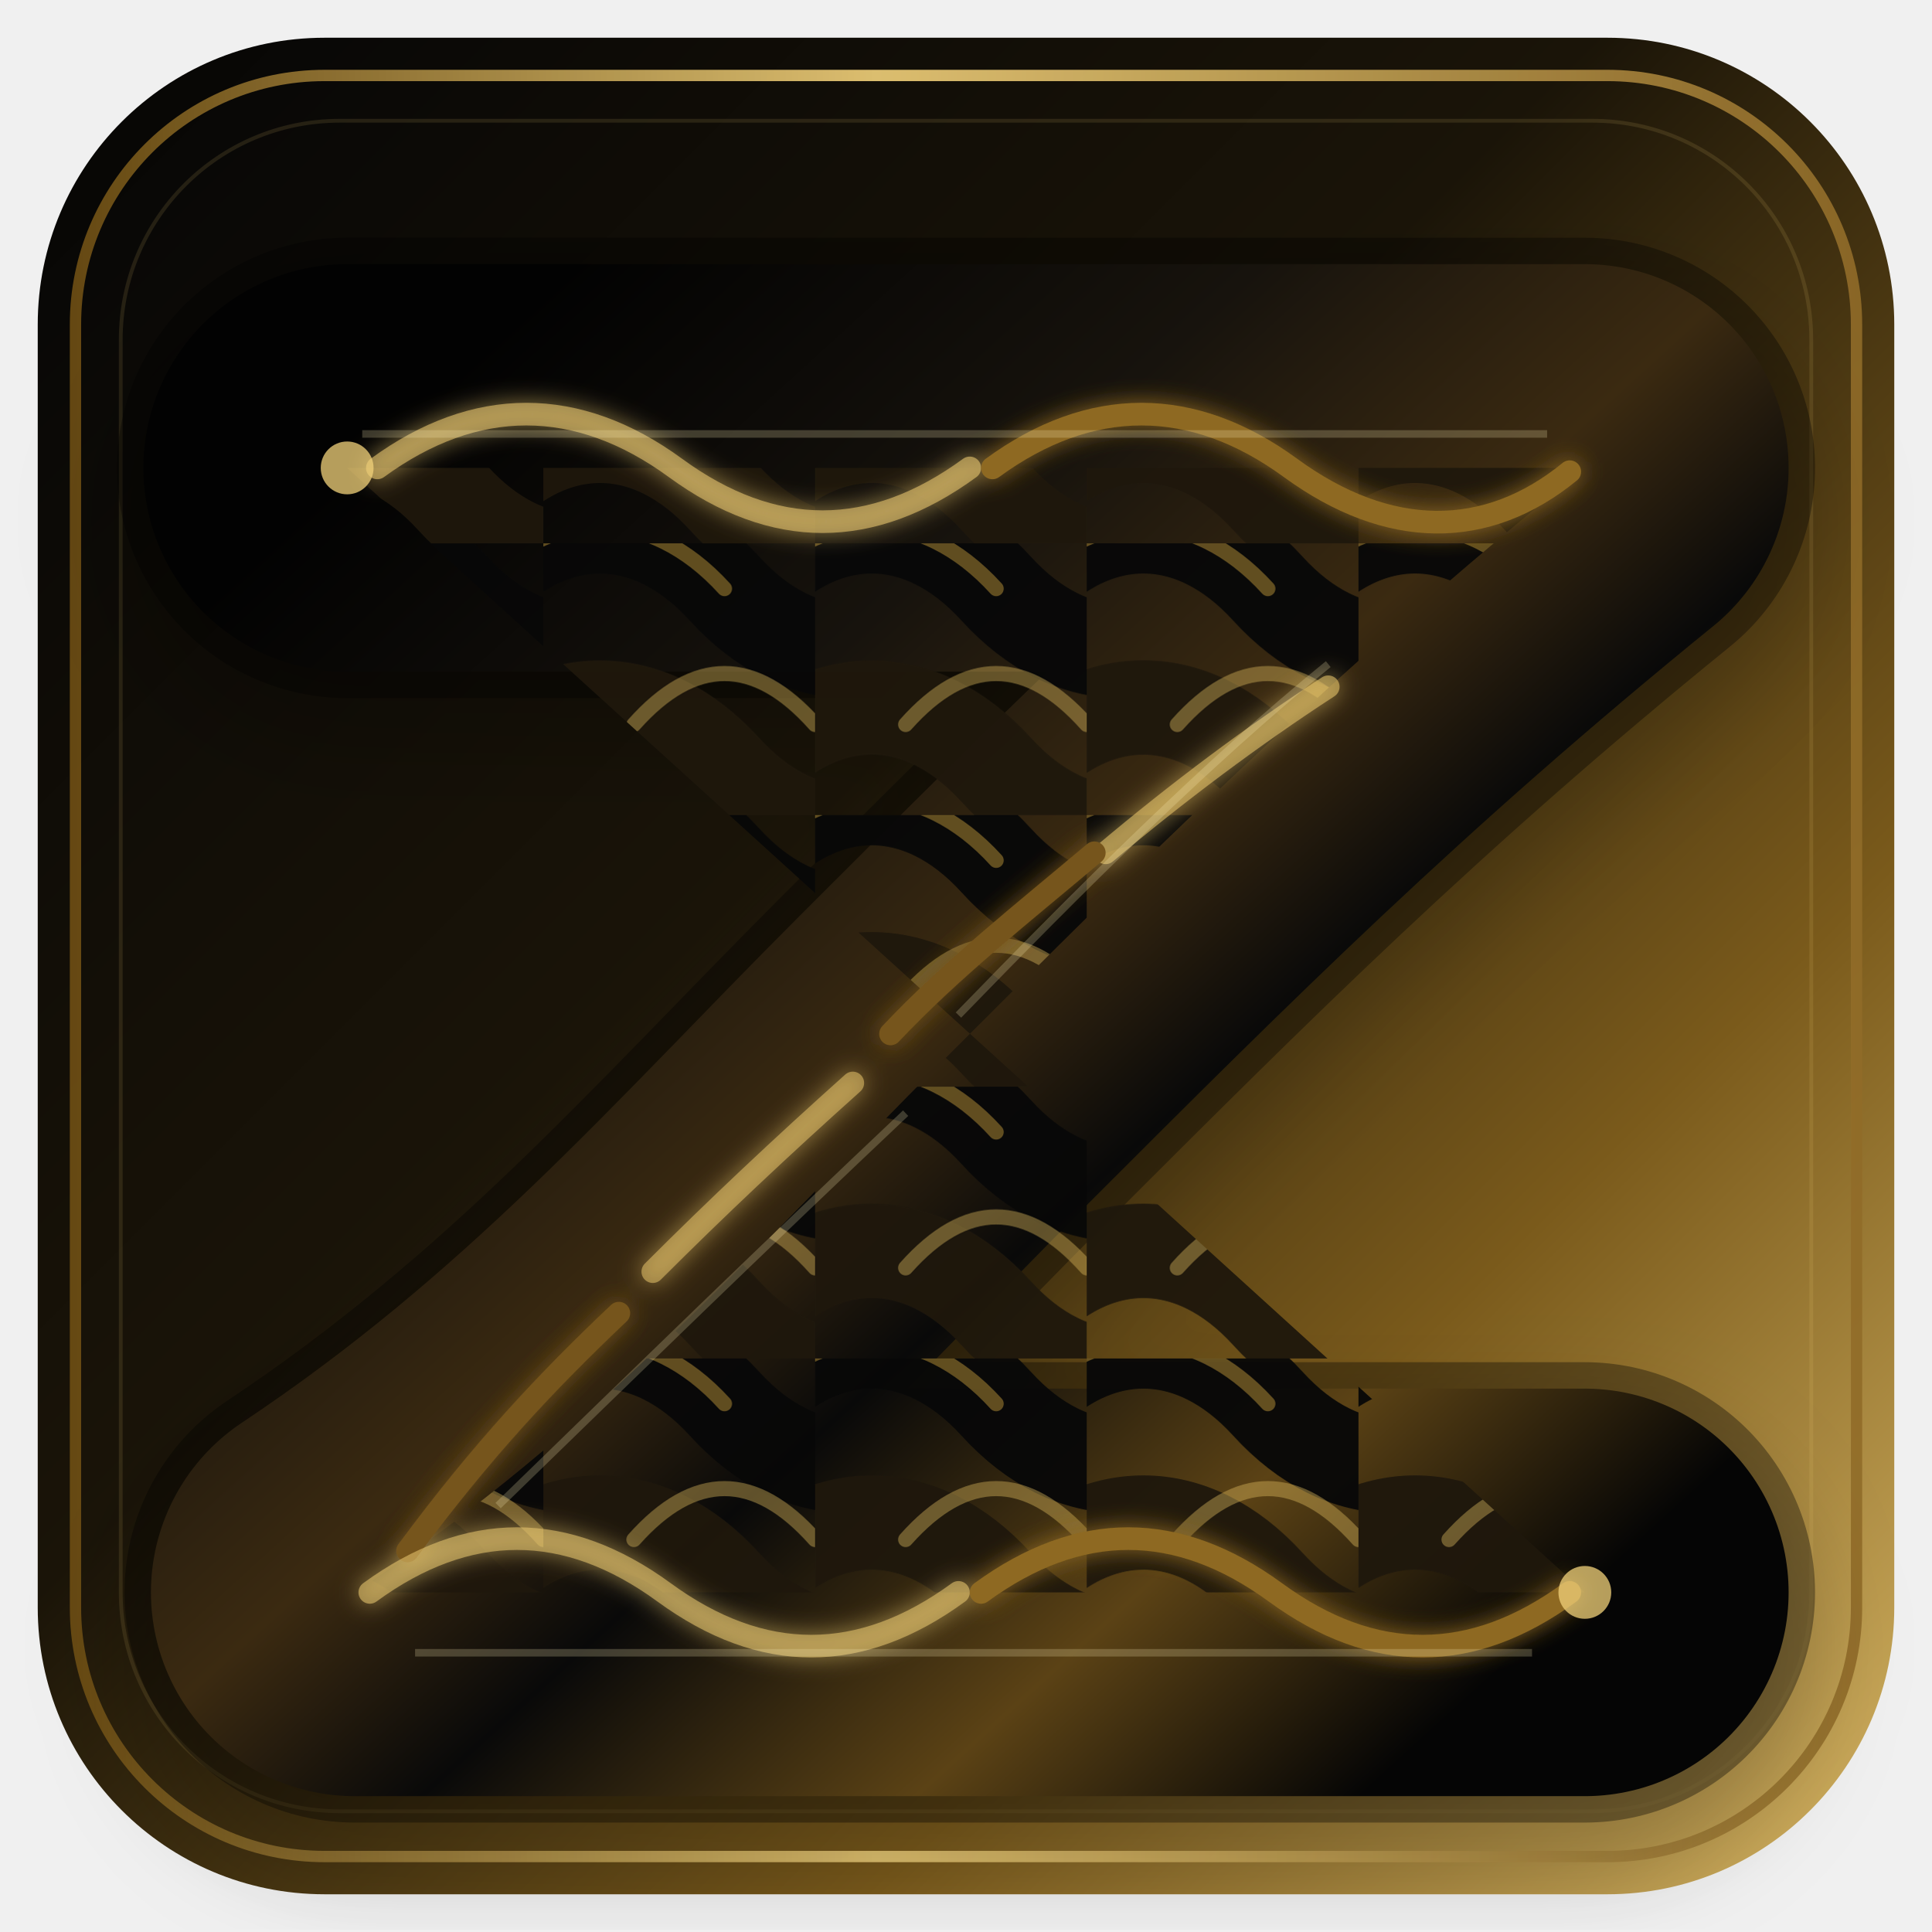
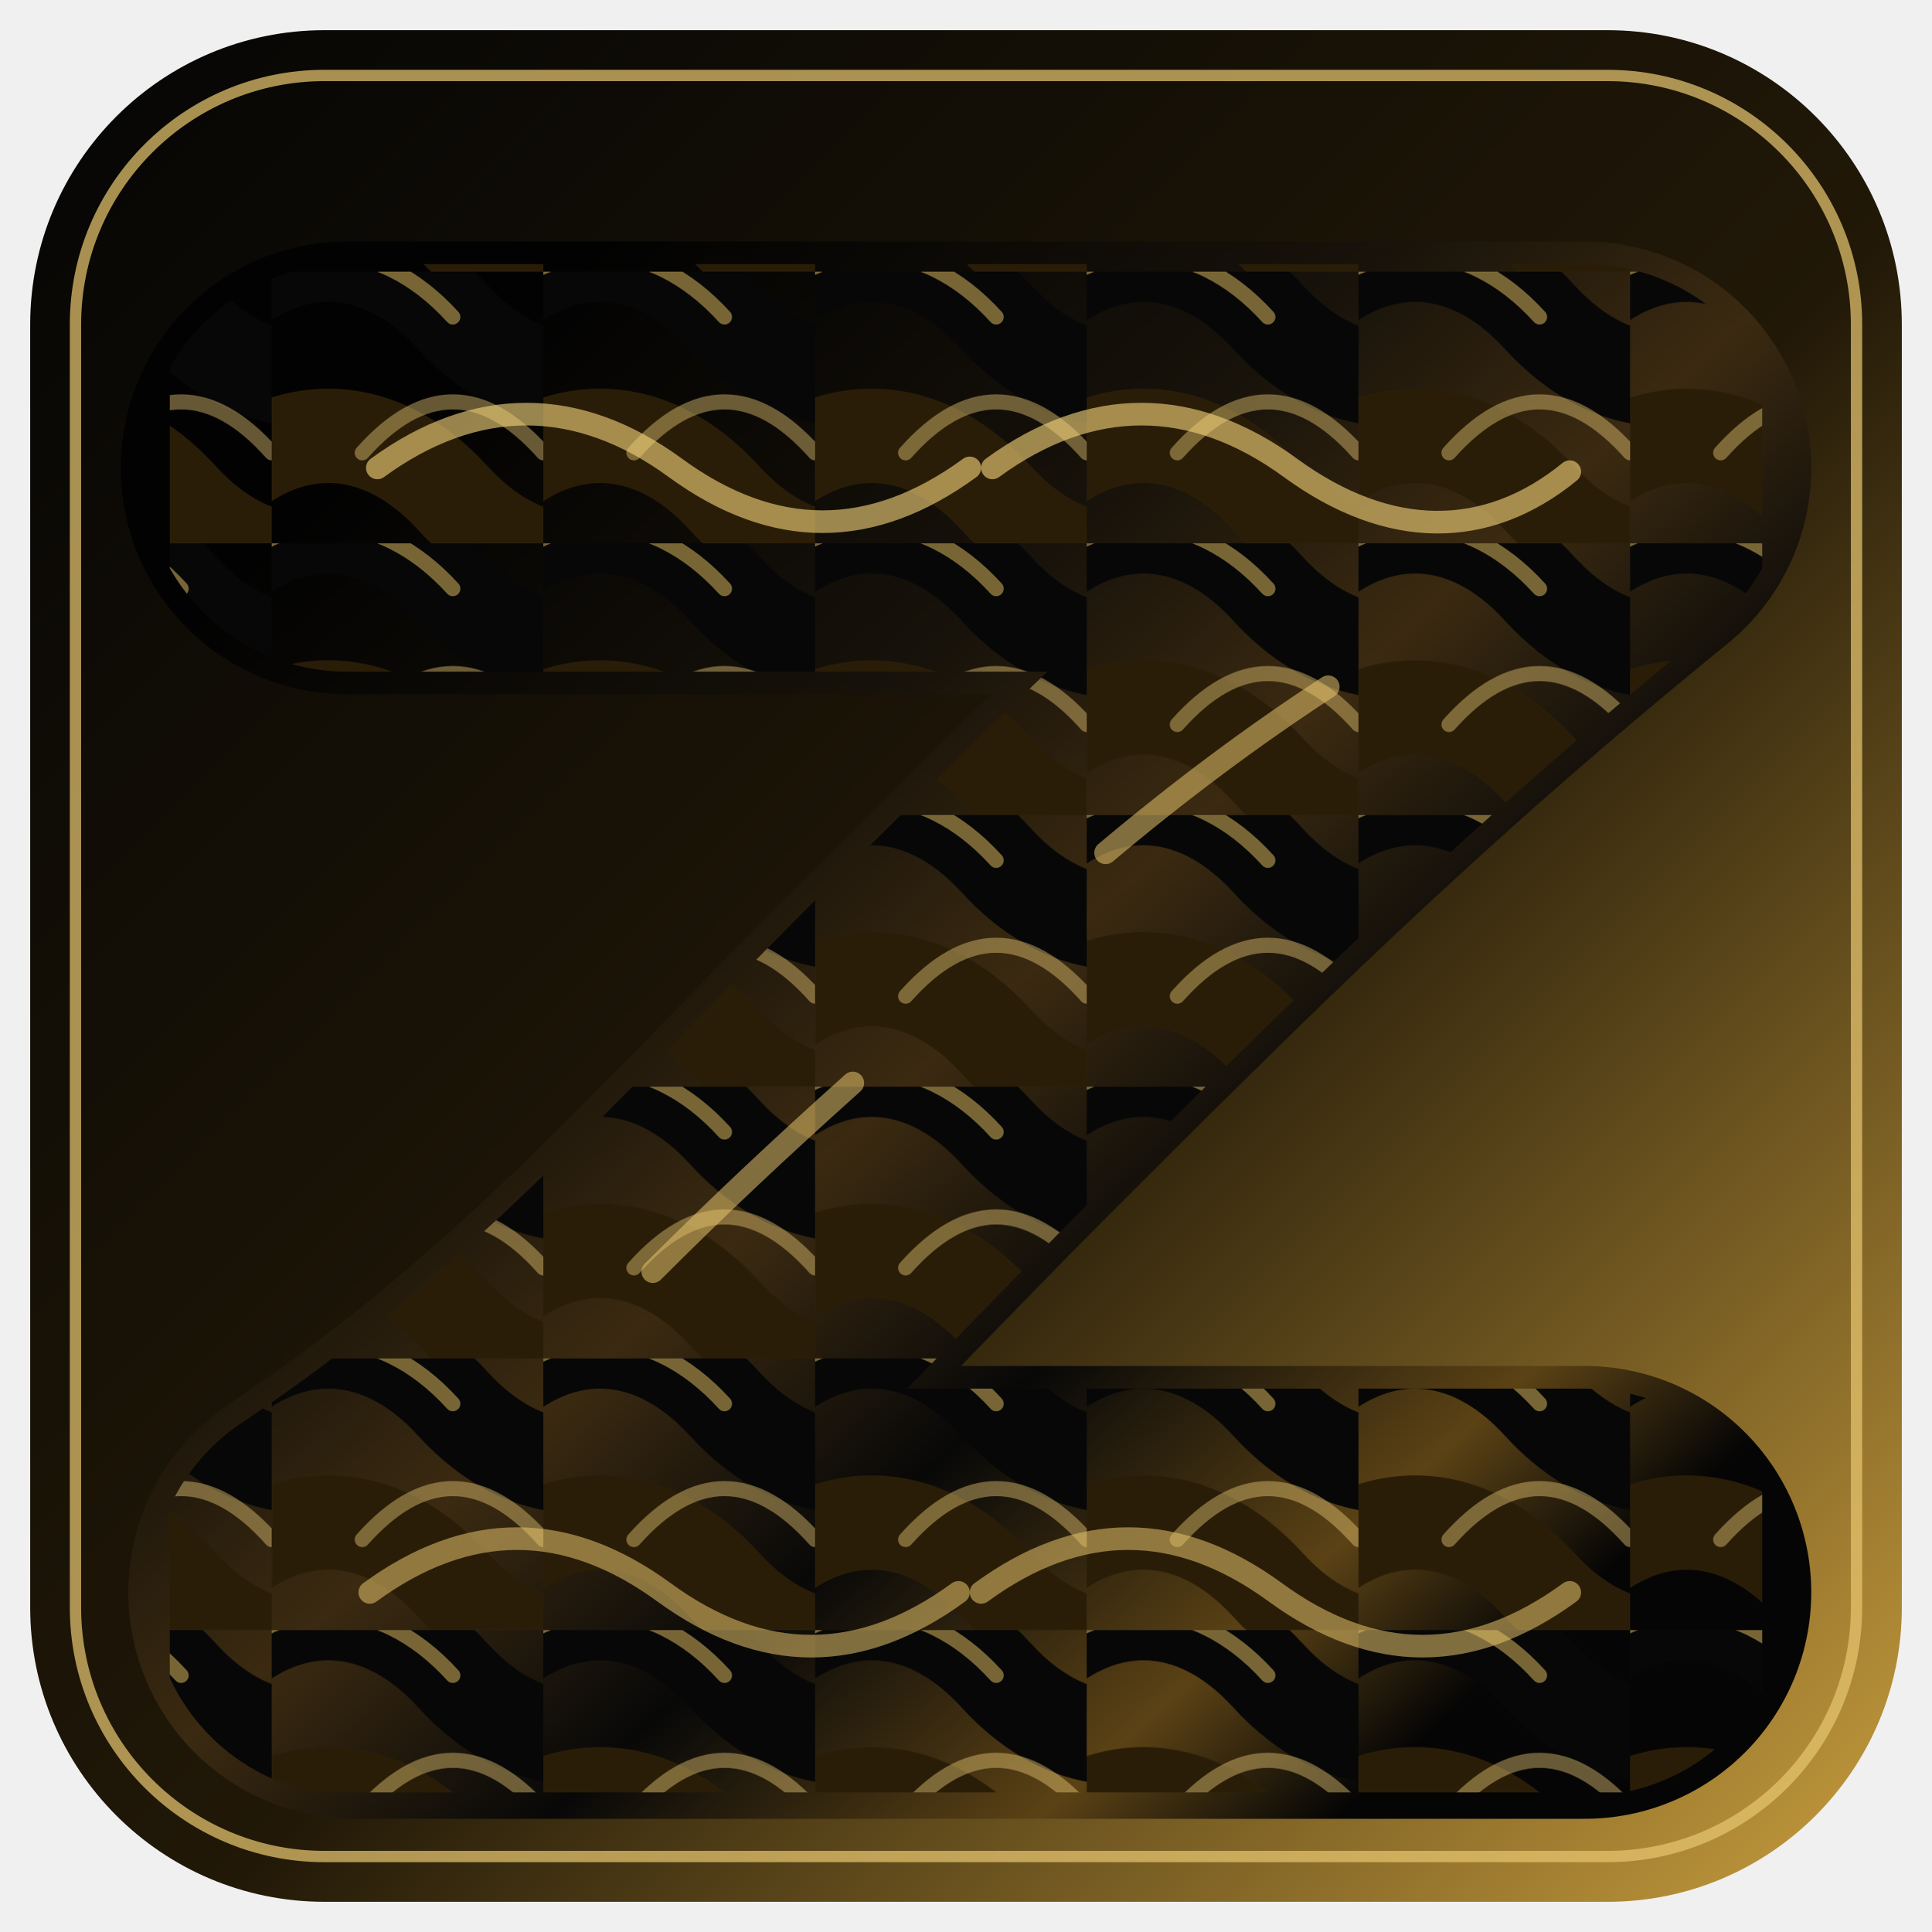
<svg xmlns="http://www.w3.org/2000/svg" viewBox="0 0 512 512" role="img" aria-labelledby="title desc">
  <defs>
    <linearGradient id="bg" x1="0" y1="0" x2="1" y2="1">
      <stop offset="0" stop-color="#050505" />
-       <stop offset=".42" stop-color="#1a1408" />
-       <stop offset=".72" stop-color="#7a5a1b" />
-       <stop offset="1" stop-color="#d8b765" />
+       <stop offset=".55" stop-color="#211807" />
+       <stop offset="1" stop-color="#c99e3e" />
    </linearGradient>
    <linearGradient id="hair" x1="0" y1="0" x2="1" y2="1">
      <stop offset="0" stop-color="#020202" />
-       <stop offset=".28" stop-color="#17130d" />
-       <stop offset=".48" stop-color="#3b2a11" />
-       <stop offset=".62" stop-color="#090909" />
-       <stop offset=".82" stop-color="#5b4215" />
+       <stop offset=".32" stop-color="#17120a" />
+       <stop offset=".5" stop-color="#3b2a11" />
+       <stop offset=".68" stop-color="#080808" />
+       <stop offset=".88" stop-color="#5b4215" />
      <stop offset="1" stop-color="#050505" />
    </linearGradient>
-     <linearGradient id="gold" x1="0" y1="0" x2="1" y2="0">
-       <stop offset="0" stop-color="#6d4d12" />
-       <stop offset=".45" stop-color="#f1d17a" />
-       <stop offset="1" stop-color="#8f6a27" />
-     </linearGradient>
-     <filter id="shadow" x="-30%" y="-30%" width="160%" height="160%">
-       <feDropShadow dx="0" dy="14" stdDeviation="12" flood-color="#000000" flood-opacity=".55" />
-     </filter>
-     <filter id="glow" x="-20%" y="-20%" width="140%" height="140%">
-       <feGaussianBlur stdDeviation="3" result="b" />
-       <feMerge>
-         <feMergeNode in="b" />
-         <feMergeNode in="SourceGraphic" />
-       </feMerge>
-     </filter>
    <pattern id="braid" width="72" height="72" patternUnits="userSpaceOnUse">
-       <rect width="72" height="72" fill="none" />
-       <path d="M-18 12 C2 -10 28 -10 48 12 S94 34 112 12" fill="none" stroke="#070707" stroke-width="25" stroke-linecap="round" />
-       <path d="M-18 60 C2 38 28 38 48 60 S94 82 112 60" fill="none" stroke="#1e170c" stroke-width="25" stroke-linecap="round" />
-       <path d="M-18 12 C2 -10 28 -10 48 12" fill="none" stroke="#c99e3e" stroke-opacity=".48" stroke-width="4" stroke-linecap="round" />
-       <path d="M24 48 C40 30 56 30 72 48" fill="none" stroke="#e3be61" stroke-opacity=".42" stroke-width="4" stroke-linecap="round" />
+       <path d="M-18 12 C2-10 28-10 48 12 S94 34 112 12" fill="none" stroke="#070707" stroke-width="25" stroke-linecap="round" />
+       <path d="M-18 60 C2 38 28 38 48 60 S94 82 112 60" fill="none" stroke="#2a1d08" stroke-width="25" stroke-linecap="round" />
+       <path d="M-18 12 C2-10 28-10 48 12" fill="none" stroke="#e1bd62" stroke-opacity=".52" stroke-width="4" stroke-linecap="round" />
+       <path d="M24 48 C40 30 56 30 72 48" fill="none" stroke="#f0d079" stroke-opacity=".42" stroke-width="4" stroke-linecap="round" />
    </pattern>
-     <clipPath id="zclip">
-       <path d="M92 124 H420 C351 180 304 227 250 281 C201 330 160 378 94 422 H420" fill="none" stroke="#000" stroke-width="104" stroke-linecap="round" stroke-linejoin="round" />
-     </clipPath>
+     <mask id="zmask" maskUnits="userSpaceOnUse" x="0" y="0" width="512" height="512">
+       <path d="M92 124 H420 C351 180 304 227 250 281 C201 330 160 378 94 422 H420" fill="none" stroke="white" stroke-width="108" stroke-linecap="round" stroke-linejoin="round" />
+     </mask>
  </defs>
-   <rect x="10" y="10" width="492" height="492" rx="76" fill="url(#bg)" />
-   <rect x="20" y="20" width="472" height="472" rx="66" fill="none" stroke="url(#gold)" stroke-width="3" opacity=".9" />
-   <rect x="32" y="32" width="448" height="448" rx="58" fill="none" stroke="#f1d17a" stroke-opacity=".12" />
-   <path d="M92 124 H420 C351 180 304 227 250 281 C201 330 160 378 94 422 H420" fill="none" stroke="#000" stroke-opacity=".35" stroke-width="122" stroke-linecap="round" stroke-linejoin="round" filter="url(#shadow)" />
-   <path d="M92 124 H420 C351 180 304 227 250 281 C201 330 160 378 94 422 H420" fill="none" stroke="url(#hair)" stroke-width="108" stroke-linecap="round" stroke-linejoin="round" />
-   <g clip-path="url(#zclip)">
-     <rect x="38" y="70" width="438" height="410" fill="url(#braid)" opacity=".95" />
-   </g>
-   <g fill="none" stroke-linecap="round" filter="url(#glow)">
-     <path d="M100 124 C126 105 153 105 179 124 S231 143 257 124" stroke="#e6c56f" stroke-opacity=".6" stroke-width="6" />
-     <path d="M263 124 C289 105 316 105 342 124 S394 143 416 125" stroke="#8e6923" stroke-width="6" />
-     <path d="M352 182 C332 195 312 210 293 226" stroke="#e5c36b" stroke-opacity=".58" stroke-width="6" />
-     <path d="M290 226 C271 242 252 257 236 274" stroke="#76541a" stroke-width="6" />
-     <path d="M226 287 C207 304 190 320 173 337" stroke="#e5c36b" stroke-opacity=".55" stroke-width="6" />
-     <path d="M164 348 C145 366 128 384 108 411" stroke="#76541a" stroke-width="6" />
-     <path d="M98 422 C124 403 150 403 176 422 S228 441 254 422" stroke="#e6c56f" stroke-opacity=".58" stroke-width="6" />
-     <path d="M260 422 C286 403 312 403 338 422 S390 441 416 422" stroke="#8e6923" stroke-width="6" />
-   </g>
-   <g fill="none" stroke="#fff2bd" stroke-opacity=".22" stroke-width="2">
-     <path d="M96 115 H410" />
-     <path d="M110 438 H406" />
-     <path d="M352 176 C320 202 286 236 254 269" />
-     <path d="M240 295 C204 329 169 363 132 399" />
-   </g>
-   <circle cx="92" cy="124" r="7" fill="#f1d17a" opacity=".75" />
-   <circle cx="420" cy="422" r="7" fill="#f1d17a" opacity=".75" />
+   <rect x="8" y="8" width="496" height="496" rx="78" fill="url(#bg)" />
+   <rect x="20" y="20" width="472" height="472" rx="66" fill="none" stroke="#e6c56f" stroke-opacity=".72" stroke-width="3" />
+   <path d="M92 124 H420 C351 180 304 227 250 281 C201 330 160 378 94 422 H420" fill="none" stroke="url(#hair)" stroke-width="120" stroke-linecap="round" stroke-linejoin="round" />
+   <rect x="45" y="65" width="422" height="410" fill="url(#braid)" mask="url(#zmask)" />
+   <path d="M100 124 C126 105 153 105 179 124 S231 143 257 124 M263 124 C289 105 316 105 342 124 S394 143 416 125" fill="none" stroke="#f1d17a" stroke-opacity=".62" stroke-width="6" stroke-linecap="round" />
+   <path d="M352 182 C332 195 312 210 293 226 M226 287 C207 304 190 320 173 337 M98 422 C124 403 150 403 176 422 S228 441 254 422 M260 422 C286 403 312 403 338 422 S390 441 416 422" fill="none" stroke="#e5c36b" stroke-opacity=".55" stroke-width="6" stroke-linecap="round" />
</svg>
